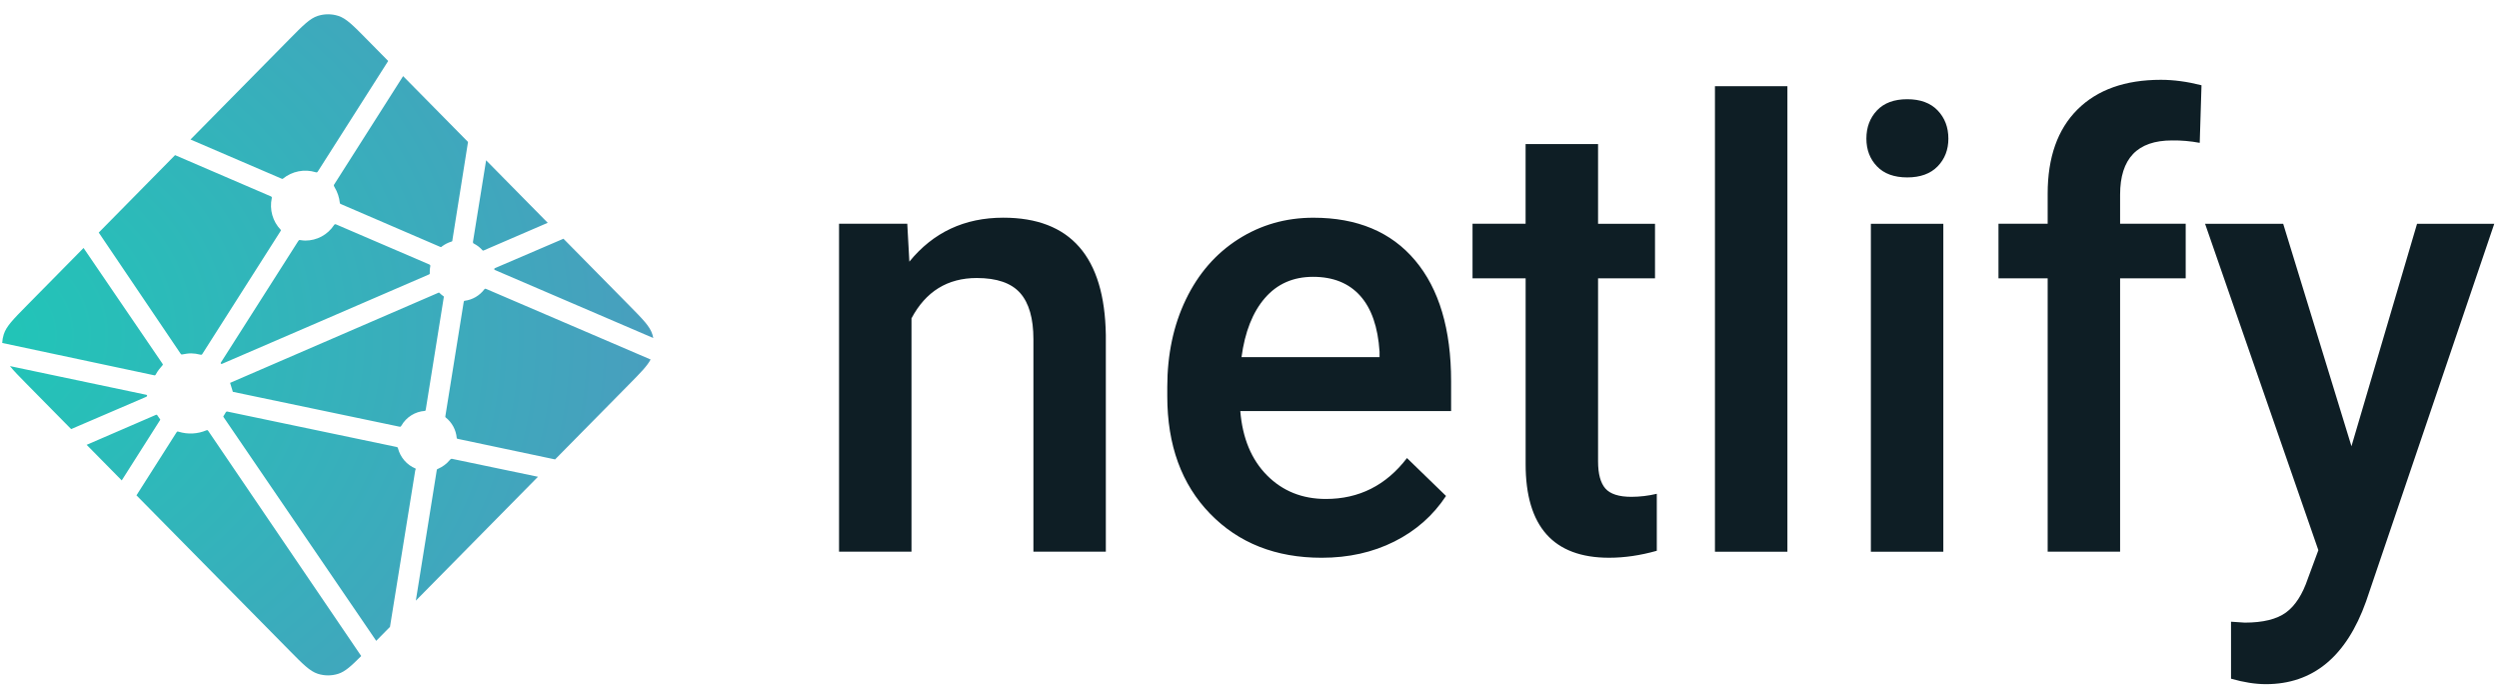
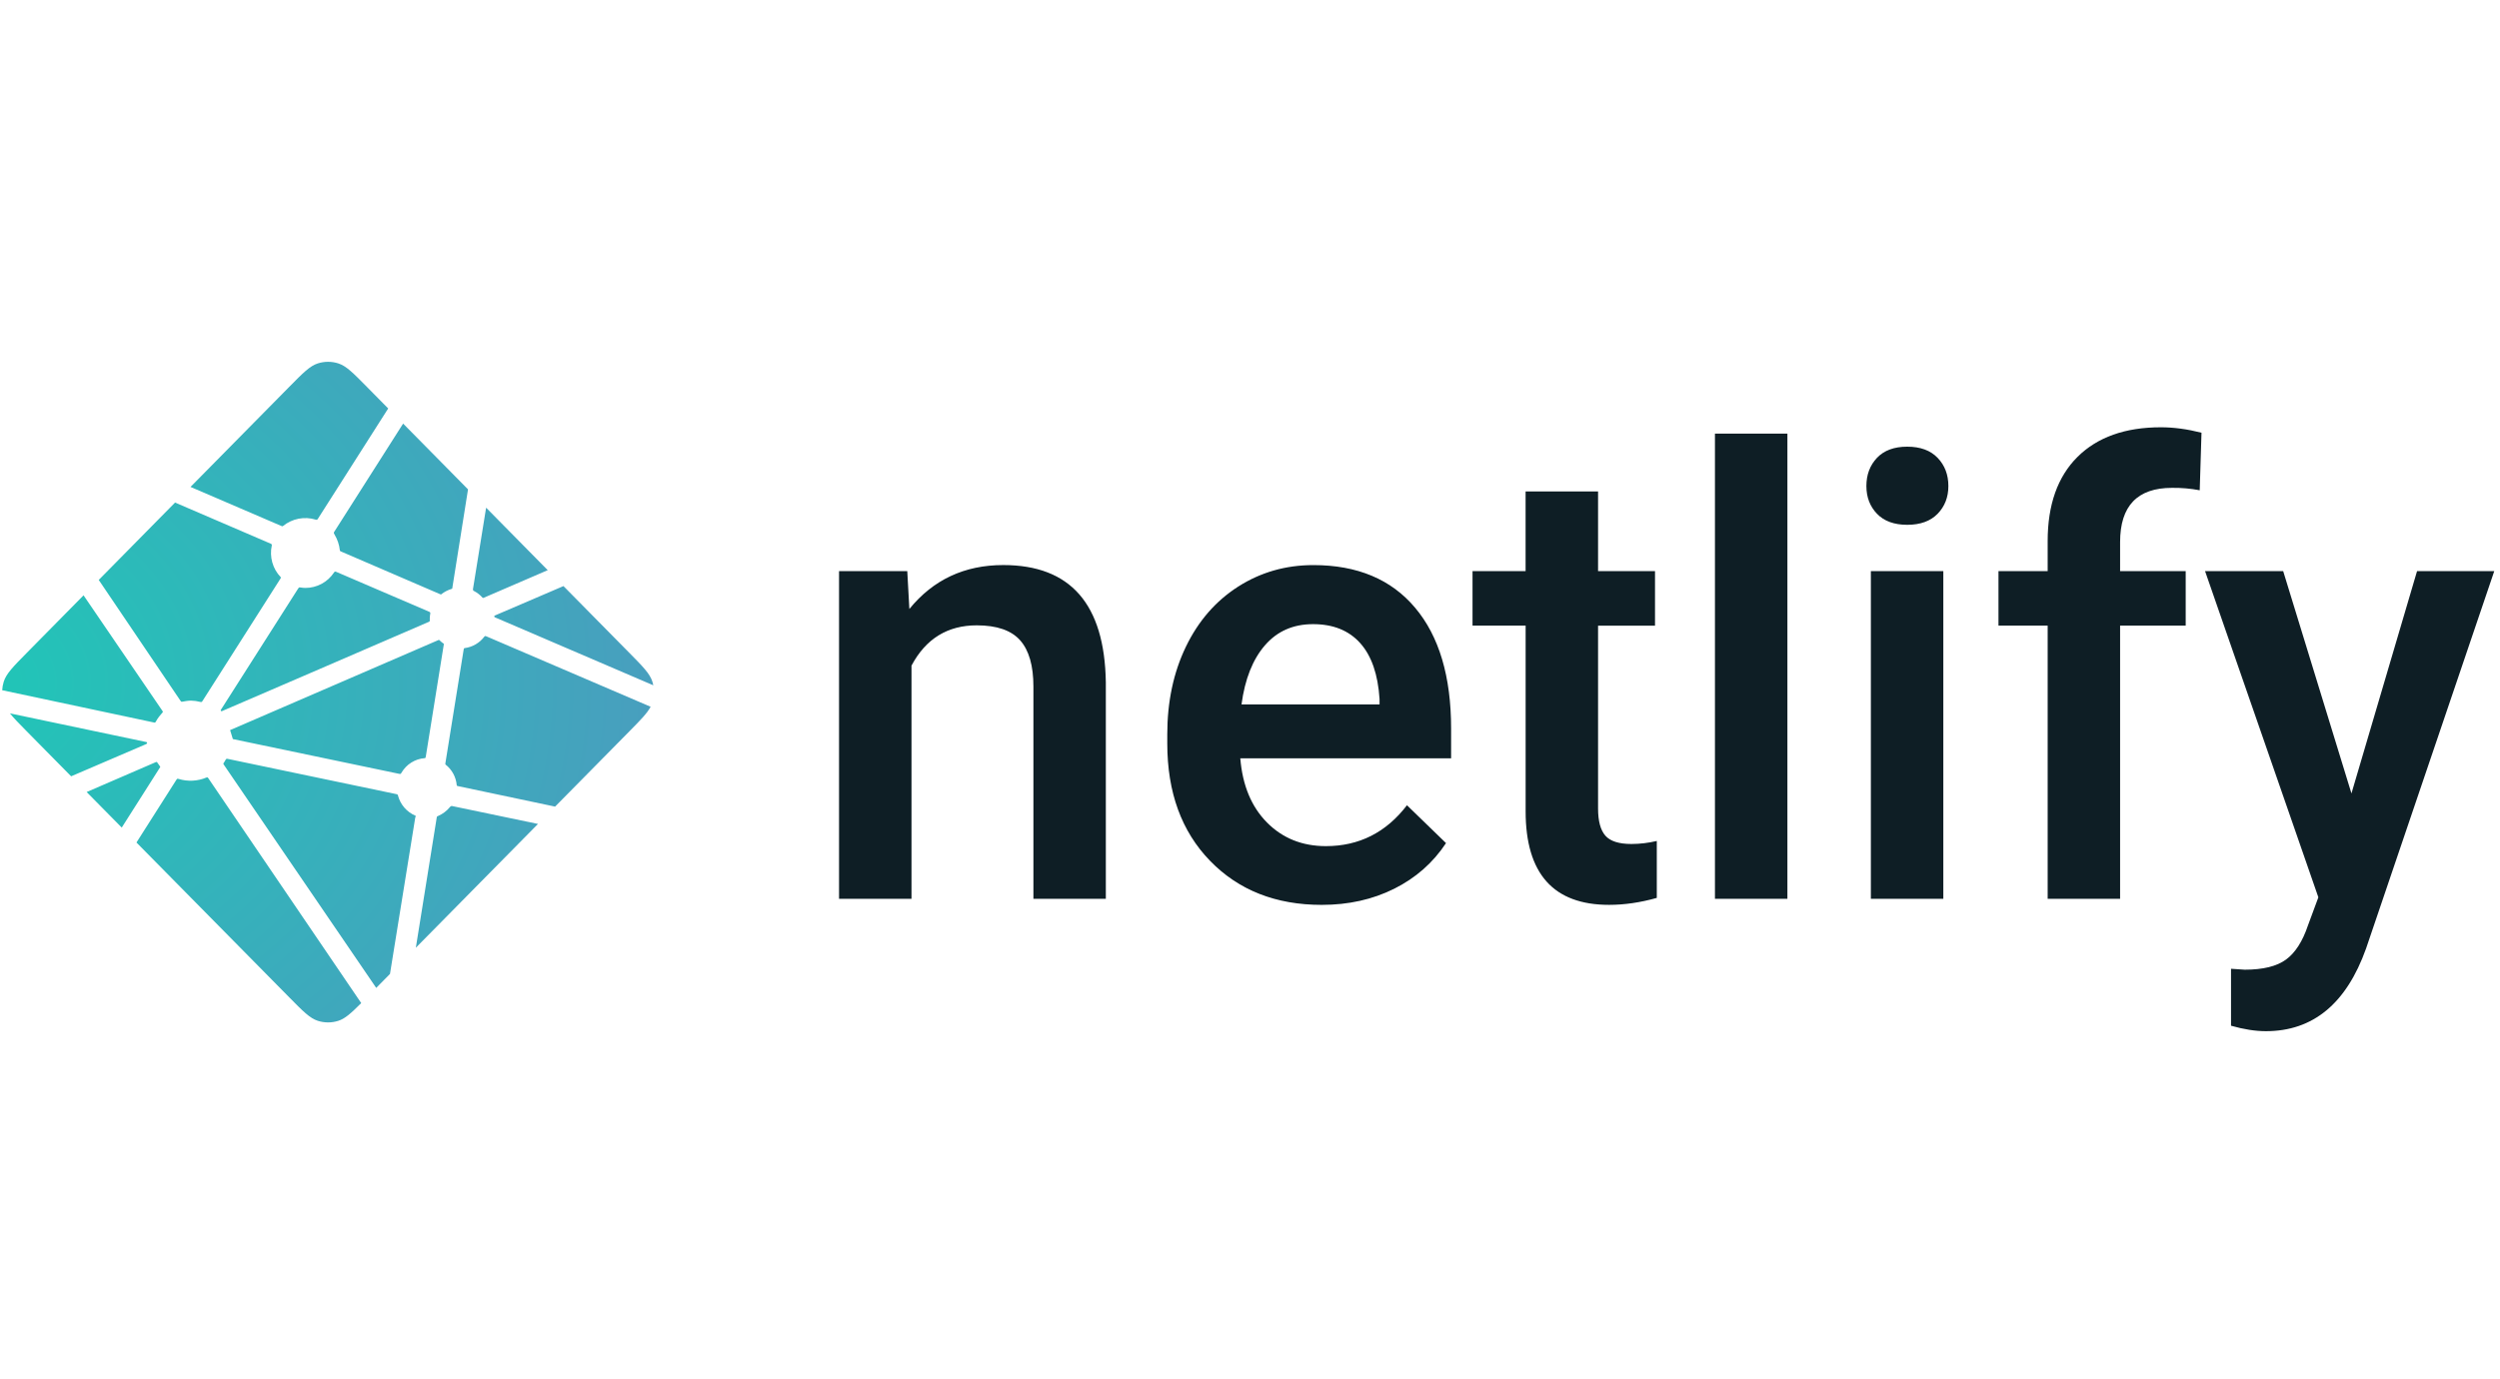
- <svg xmlns="http://www.w3.org/2000/svg" width="145" height="40" viewBox="0 0 145 40" fill="none">
-   <path fill-rule="evenodd" clip-rule="evenodd" d="M52.643 12.978L52.764 15.176C54.148 13.476 55.965 12.626 58.214 12.626C62.111 12.626 64.095 14.894 64.164 19.43V31.998H59.962V19.676C59.962 18.469 59.706 17.576 59.193 16.995C58.68 16.415 57.84 16.125 56.675 16.125C54.98 16.125 53.716 16.905 52.888 18.463V31.998H48.684V12.978H52.645H52.643ZM76.689 32.35C74.026 32.35 71.866 31.498 70.212 29.793C68.556 28.088 67.729 25.817 67.729 22.981V22.454C67.729 20.556 68.089 18.859 68.81 17.365C69.53 15.871 70.543 14.708 71.846 13.875C73.149 13.044 74.602 12.628 76.206 12.628C78.754 12.628 80.724 13.454 82.112 15.106C83.503 16.759 84.198 19.096 84.198 22.12V23.843H71.966C72.095 25.413 72.61 26.655 73.515 27.569C74.421 28.483 75.56 28.94 76.932 28.94C78.857 28.94 80.426 28.15 81.637 26.567L83.903 28.765C83.153 29.901 82.153 30.783 80.902 31.41C79.65 32.037 78.247 32.35 76.69 32.35H76.689ZM76.188 16.056C75.034 16.056 74.104 16.466 73.395 17.286C72.684 18.106 72.233 19.249 72.037 20.714H80.046V20.397C79.953 18.967 79.579 17.887 78.921 17.154C78.264 16.422 77.353 16.056 76.188 16.056ZM92.725 8.356V12.979H96.029V16.143H92.725V26.76C92.725 27.486 92.867 28.01 93.149 28.333C93.431 28.655 93.936 28.816 94.663 28.816C95.158 28.814 95.651 28.755 96.133 28.64V31.945C95.176 32.215 94.254 32.349 93.365 32.349C90.137 32.349 88.522 30.539 88.522 26.918V16.142H85.441V12.978H88.52V8.355H92.723L92.725 8.356ZM103.711 31.999H99.507V4.999H103.711V31.999ZM112.758 31.999H108.554V12.979H112.758V31.999ZM108.294 8.039C108.294 7.384 108.499 6.839 108.908 6.405C109.318 5.972 109.903 5.755 110.664 5.755C111.425 5.755 112.013 5.972 112.429 6.405C112.844 6.839 113.051 7.384 113.051 8.04C113.051 8.684 112.844 9.22 112.429 9.648C112.013 10.076 111.425 10.29 110.664 10.29C109.903 10.29 109.318 10.076 108.908 9.648C108.499 9.221 108.294 8.684 108.294 8.04V8.039ZM118.812 31.999V16.142H115.958V12.978H118.812V11.238C118.812 9.128 119.388 7.5 120.541 6.351C121.696 5.203 123.309 4.629 125.385 4.629C126.123 4.629 126.908 4.734 127.738 4.945L127.635 8.285C127.104 8.185 126.565 8.138 126.026 8.145C124.018 8.145 123.015 9.193 123.015 11.291V12.978H126.821V16.142H123.015V31.998H118.812V31.999ZM136.439 25.882L140.245 12.979H144.725L137.287 34.882C136.145 38.081 134.208 39.681 131.475 39.681C130.863 39.681 130.188 39.575 129.451 39.364V36.059L130.247 36.112C131.307 36.112 132.106 35.916 132.643 35.523C133.178 35.131 133.602 34.472 133.914 33.546L134.519 31.911L127.945 12.979H132.478L136.439 25.882Z" fill="#0E1E25" />
-   <path d="M27.507 14.135L27.494 14.129C27.486 14.126 27.478 14.123 27.471 14.116C27.459 14.104 27.451 14.089 27.446 14.073C27.442 14.057 27.441 14.04 27.443 14.023L28.206 9.297L31.781 12.923L28.063 14.527C28.052 14.531 28.041 14.533 28.03 14.533H28.015C28.01 14.53 28.005 14.526 27.996 14.516C27.857 14.36 27.692 14.231 27.507 14.135ZM32.694 13.847L36.517 17.723C37.311 18.529 37.709 18.931 37.854 19.397C37.875 19.466 37.893 19.535 37.907 19.606L28.77 15.683C28.765 15.681 28.76 15.679 28.755 15.677C28.719 15.662 28.676 15.645 28.676 15.607C28.676 15.569 28.72 15.551 28.756 15.536L28.768 15.531L32.694 13.847ZM37.751 20.85C37.554 21.226 37.169 21.616 36.518 22.277L32.208 26.646L26.632 25.469L26.603 25.463C26.553 25.455 26.501 25.446 26.501 25.401C26.48 25.168 26.412 24.942 26.301 24.736C26.189 24.531 26.038 24.351 25.855 24.208C25.832 24.185 25.838 24.149 25.845 24.116C25.845 24.111 25.845 24.106 25.847 24.102L26.896 17.576L26.9 17.554C26.906 17.504 26.915 17.446 26.959 17.446C27.184 17.418 27.401 17.344 27.597 17.23C27.793 17.116 27.965 16.963 28.103 16.781C28.112 16.771 28.118 16.76 28.13 16.754C28.161 16.739 28.199 16.754 28.231 16.768L37.75 20.85H37.751ZM31.216 27.651L24.128 34.837L25.341 27.277L25.343 27.267C25.344 27.257 25.346 27.247 25.349 27.238C25.359 27.214 25.385 27.204 25.409 27.194L25.421 27.189C25.687 27.074 25.922 26.897 26.107 26.672C26.13 26.644 26.159 26.617 26.195 26.612C26.205 26.611 26.215 26.611 26.224 26.612L31.215 27.652L31.216 27.651ZM22.628 36.358L21.829 37.168L12.995 24.226C12.992 24.221 12.989 24.217 12.986 24.212C12.972 24.193 12.957 24.174 12.96 24.152C12.96 24.136 12.971 24.122 12.982 24.11L12.992 24.097C13.018 24.057 13.041 24.017 13.066 23.974L13.085 23.939L13.088 23.936C13.102 23.912 13.115 23.889 13.139 23.876C13.159 23.866 13.188 23.87 13.21 23.875L22.997 25.921C23.024 25.925 23.05 25.937 23.072 25.954C23.084 25.967 23.087 25.981 23.09 25.997C23.159 26.259 23.285 26.501 23.461 26.705C23.637 26.909 23.857 27.069 24.104 27.172C24.132 27.186 24.12 27.217 24.107 27.25C24.101 27.265 24.096 27.28 24.092 27.295C23.969 28.055 22.912 34.593 22.628 36.358ZM20.959 38.049C20.37 38.64 20.023 38.953 19.63 39.079C19.243 39.203 18.827 39.203 18.44 39.079C17.981 38.931 17.583 38.529 16.789 37.723L7.918 28.73L10.236 25.087C10.246 25.069 10.257 25.053 10.275 25.04C10.3 25.022 10.335 25.03 10.365 25.04C10.897 25.203 11.468 25.174 11.98 24.957C12.007 24.947 12.034 24.94 12.054 24.959C12.065 24.969 12.074 24.98 12.082 24.991L20.959 38.05V38.049ZM7.063 27.863L5.028 25.8L9.047 24.062C9.057 24.058 9.068 24.055 9.079 24.055C9.113 24.055 9.133 24.089 9.15 24.12C9.191 24.183 9.234 24.244 9.279 24.304L9.292 24.32C9.303 24.337 9.295 24.354 9.284 24.37L7.064 27.863H7.063ZM4.128 24.887L1.553 22.277C1.115 21.833 0.798 21.511 0.577 21.234L8.405 22.88C8.415 22.882 8.424 22.884 8.434 22.885C8.483 22.893 8.536 22.902 8.536 22.948C8.536 22.998 8.478 23.021 8.428 23.04L8.406 23.05L4.128 24.887ZM0.127 19.892C0.136 19.724 0.166 19.558 0.216 19.397C0.362 18.931 0.758 18.529 1.553 17.723L4.848 14.383C6.365 16.615 7.886 18.844 9.411 21.07C9.438 21.106 9.467 21.146 9.437 21.176C9.293 21.337 9.149 21.513 9.047 21.704C9.036 21.729 9.019 21.75 8.998 21.766C8.985 21.774 8.971 21.771 8.956 21.768H8.954L0.127 19.891V19.892ZM5.73 13.489L10.158 8.998C10.575 9.183 12.091 9.832 13.445 10.412C14.471 10.852 15.406 11.252 15.7 11.382C15.73 11.394 15.756 11.406 15.769 11.436C15.777 11.454 15.773 11.477 15.769 11.496C15.699 11.82 15.71 12.157 15.8 12.476C15.89 12.795 16.056 13.087 16.285 13.324C16.315 13.354 16.285 13.397 16.259 13.434L16.246 13.455L11.748 20.518C11.736 20.538 11.725 20.555 11.705 20.568C11.682 20.583 11.648 20.576 11.62 20.569C11.445 20.523 11.266 20.498 11.085 20.495C10.923 20.495 10.748 20.525 10.57 20.558H10.569C10.549 20.561 10.531 20.565 10.516 20.553C10.498 20.539 10.483 20.521 10.471 20.502L5.729 13.489H5.73ZM11.054 8.091L16.789 2.277C17.583 1.472 17.981 1.069 18.44 0.922C18.827 0.798 19.243 0.798 19.63 0.922C20.09 1.069 20.487 1.472 21.281 2.277L22.524 3.537L18.445 9.941C18.435 9.96 18.421 9.976 18.405 9.989C18.38 10.006 18.346 9.999 18.316 9.989C17.994 9.89 17.654 9.872 17.324 9.937C16.994 10.001 16.684 10.146 16.422 10.359C16.396 10.387 16.356 10.371 16.323 10.356C15.79 10.121 11.647 8.346 11.054 8.091ZM23.39 4.415L27.156 8.233L26.249 13.931V13.946C26.248 13.959 26.245 13.972 26.241 13.984C26.231 14.004 26.211 14.008 26.191 14.014C25.997 14.074 25.815 14.166 25.651 14.287C25.644 14.292 25.637 14.298 25.631 14.304C25.62 14.316 25.61 14.327 25.592 14.329C25.577 14.33 25.563 14.327 25.549 14.322L19.811 11.85L19.8 11.845C19.763 11.83 19.72 11.812 19.72 11.774C19.686 11.45 19.581 11.137 19.414 10.859C19.386 10.813 19.356 10.765 19.379 10.718L23.39 4.415ZM19.512 13.021L24.891 15.331C24.921 15.345 24.953 15.358 24.966 15.389C24.971 15.408 24.971 15.428 24.966 15.446C24.951 15.526 24.937 15.617 24.937 15.709V15.862C24.937 15.9 24.898 15.916 24.863 15.931L24.852 15.935C24 16.304 12.887 21.108 12.87 21.108C12.853 21.108 12.836 21.108 12.819 21.091C12.789 21.061 12.819 21.019 12.845 20.981C12.85 20.975 12.855 20.968 12.859 20.961L17.28 14.021L17.288 14.009C17.314 13.967 17.343 13.92 17.391 13.92L17.435 13.927C17.536 13.941 17.625 13.954 17.714 13.954C18.385 13.954 19.006 13.623 19.381 13.057C19.39 13.042 19.402 13.028 19.415 13.017C19.442 12.997 19.481 13.007 19.512 13.021ZM13.351 22.206L25.463 16.969C25.463 16.969 25.481 16.969 25.498 16.986C25.564 17.053 25.62 17.098 25.675 17.14L25.701 17.157C25.726 17.171 25.75 17.187 25.753 17.213C25.753 17.223 25.753 17.229 25.75 17.238L24.713 23.7L24.709 23.726C24.702 23.776 24.695 23.833 24.649 23.833C24.372 23.852 24.104 23.939 23.868 24.087C23.632 24.234 23.435 24.438 23.294 24.68L23.29 24.688C23.276 24.711 23.263 24.733 23.24 24.745C23.219 24.755 23.193 24.751 23.171 24.746L13.511 22.726C13.502 22.724 13.361 22.207 13.351 22.206Z" fill="url(#paint0_radial_1178_93200)" />
+ <svg xmlns="http://www.w3.org/2000/svg" width="145" height="80" viewBox="0 0 145 80" fill="none">
+   <path fill-rule="evenodd" clip-rule="evenodd" d="M52.643 33.149L52.764 35.347C54.148 33.647 55.965 32.797 58.214 32.797C62.111 32.797 64.095 35.065 64.164 39.601V52.169H59.962V39.847C59.962 38.64 59.706 37.747 59.193 37.166C58.68 36.586 57.84 36.296 56.675 36.296C54.98 36.296 53.716 37.076 52.888 38.634V52.169H48.684V33.149H52.645H52.643ZM76.689 52.521C74.026 52.521 71.866 51.669 70.212 49.964C68.556 48.259 67.729 45.988 67.729 43.152V42.625C67.729 40.727 68.089 39.03 68.81 37.536C69.53 36.042 70.543 34.879 71.846 34.046C73.149 33.215 74.602 32.799 76.206 32.799C78.754 32.799 80.724 33.625 82.112 35.277C83.503 36.93 84.198 39.267 84.198 42.291V44.014H71.966C72.095 45.584 72.61 46.826 73.515 47.74C74.421 48.654 75.56 49.111 76.932 49.111C78.857 49.111 80.426 48.321 81.637 46.738L83.903 48.936C83.153 50.072 82.153 50.954 80.902 51.581C79.65 52.208 78.247 52.521 76.69 52.521H76.689ZM76.188 36.227C75.034 36.227 74.104 36.637 73.395 37.457C72.684 38.277 72.233 39.42 72.037 40.885H80.046V40.568C79.953 39.138 79.579 38.058 78.921 37.325C78.264 36.593 77.353 36.227 76.188 36.227ZM92.725 28.527V33.15H96.029V36.314H92.725V46.931C92.725 47.657 92.867 48.181 93.149 48.504C93.431 48.826 93.936 48.987 94.663 48.987C95.158 48.985 95.651 48.926 96.133 48.811V52.116C95.176 52.386 94.254 52.52 93.365 52.52C90.137 52.52 88.522 50.71 88.522 47.089V36.313H85.441V33.149H88.52V28.526H92.723L92.725 28.527ZM103.711 52.17H99.507V25.17H103.711V52.17ZM112.758 52.17H108.554V33.15H112.758V52.17ZM108.294 28.21C108.294 27.555 108.499 27.01 108.908 26.576C109.318 26.143 109.903 25.926 110.664 25.926C111.425 25.926 112.013 26.143 112.429 26.576C112.844 27.01 113.051 27.555 113.051 28.211C113.051 28.855 112.844 29.391 112.429 29.819C112.013 30.247 111.425 30.461 110.664 30.461C109.903 30.461 109.318 30.247 108.908 29.819C108.499 29.392 108.294 28.855 108.294 28.211V28.21ZM118.812 52.17V36.313H115.958V33.149H118.812V31.409C118.812 29.299 119.388 27.671 120.541 26.522C121.696 25.374 123.309 24.8 125.385 24.8C126.123 24.8 126.908 24.905 127.738 25.116L127.635 28.456C127.104 28.356 126.565 28.309 126.026 28.316C124.018 28.316 123.015 29.364 123.015 31.462V33.149H126.821V36.313H123.015V52.169H118.812V52.17ZM136.439 46.053L140.245 33.15H144.725L137.287 55.053C136.145 58.252 134.208 59.852 131.475 59.852C130.863 59.852 130.188 59.746 129.451 59.535V56.23L130.247 56.283C131.307 56.283 132.106 56.087 132.643 55.694C133.178 55.302 133.602 54.643 133.914 53.717L134.519 52.082L127.945 33.15H132.478L136.439 46.053Z" fill="#0E1E25" />
+   <path d="M27.507 34.306L27.494 34.3C27.486 34.297 27.478 34.294 27.471 34.287C27.459 34.275 27.451 34.26 27.446 34.244C27.442 34.228 27.441 34.211 27.443 34.194L28.206 29.468L31.781 33.094L28.063 34.698C28.052 34.702 28.041 34.704 28.03 34.704H28.015C28.01 34.701 28.005 34.697 27.996 34.687C27.857 34.531 27.692 34.402 27.507 34.306ZM32.694 34.018L36.517 37.894C37.311 38.7 37.709 39.102 37.854 39.568C37.875 39.637 37.893 39.706 37.907 39.777L28.77 35.854C28.765 35.852 28.76 35.85 28.755 35.848C28.719 35.833 28.676 35.816 28.676 35.778C28.676 35.74 28.72 35.722 28.756 35.707L28.768 35.702L32.694 34.018ZM37.751 41.021C37.554 41.397 37.169 41.787 36.518 42.448L32.208 46.817L26.632 45.64L26.603 45.634C26.553 45.626 26.501 45.617 26.501 45.572C26.48 45.339 26.412 45.113 26.301 44.907C26.189 44.702 26.038 44.522 25.855 44.379C25.832 44.356 25.838 44.32 25.845 44.287C25.845 44.282 25.845 44.277 25.847 44.273L26.896 37.747L26.9 37.725C26.906 37.675 26.915 37.617 26.959 37.617C27.184 37.589 27.401 37.515 27.597 37.401C27.793 37.287 27.965 37.134 28.103 36.952C28.112 36.942 28.118 36.931 28.13 36.925C28.161 36.91 28.199 36.925 28.231 36.939L37.75 41.021H37.751ZM31.216 47.822L24.128 55.008L25.341 47.448L25.343 47.438C25.344 47.428 25.346 47.418 25.349 47.409C25.359 47.385 25.385 47.375 25.409 47.365L25.421 47.36C25.687 47.245 25.922 47.068 26.107 46.843C26.13 46.815 26.159 46.788 26.195 46.783C26.205 46.782 26.215 46.782 26.224 46.783L31.215 47.823L31.216 47.822ZM22.628 56.529L21.829 57.339L12.995 44.397C12.992 44.392 12.989 44.388 12.986 44.383C12.972 44.364 12.957 44.345 12.96 44.323C12.96 44.307 12.971 44.293 12.982 44.281L12.992 44.268C13.018 44.228 13.041 44.188 13.066 44.145L13.085 44.11L13.088 44.107C13.102 44.083 13.115 44.06 13.139 44.047C13.159 44.037 13.188 44.041 13.21 44.046L22.997 46.092C23.024 46.096 23.05 46.108 23.072 46.125C23.084 46.138 23.087 46.152 23.09 46.168C23.159 46.43 23.285 46.672 23.461 46.876C23.637 47.08 23.857 47.24 24.104 47.343C24.132 47.357 24.12 47.388 24.107 47.421C24.101 47.435 24.096 47.451 24.092 47.466C23.969 48.226 22.912 54.764 22.628 56.529ZM20.959 58.22C20.37 58.811 20.023 59.124 19.63 59.25C19.243 59.374 18.827 59.374 18.44 59.25C17.981 59.102 17.583 58.7 16.789 57.894L7.918 48.901L10.236 45.258C10.246 45.24 10.257 45.224 10.275 45.211C10.3 45.193 10.335 45.201 10.365 45.211C10.897 45.374 11.468 45.344 11.98 45.128C12.007 45.118 12.034 45.111 12.054 45.13C12.065 45.14 12.074 45.15 12.082 45.162L20.959 58.221V58.22ZM7.063 48.034L5.028 45.971L9.047 44.233C9.057 44.228 9.068 44.226 9.079 44.226C9.113 44.226 9.133 44.26 9.15 44.291C9.191 44.354 9.234 44.415 9.279 44.475L9.292 44.491C9.303 44.508 9.295 44.525 9.284 44.541L7.064 48.034H7.063ZM4.128 45.058L1.553 42.448C1.115 42.004 0.798 41.682 0.577 41.405L8.405 43.051C8.415 43.053 8.424 43.055 8.434 43.056C8.483 43.064 8.536 43.073 8.536 43.119C8.536 43.169 8.478 43.192 8.428 43.211L8.406 43.221L4.128 45.058ZM0.127 40.063C0.136 39.895 0.166 39.729 0.216 39.568C0.362 39.102 0.758 38.7 1.553 37.894L4.848 34.554C6.365 36.786 7.886 39.015 9.411 41.241C9.438 41.277 9.467 41.317 9.437 41.347C9.293 41.508 9.149 41.684 9.047 41.875C9.036 41.9 9.019 41.921 8.998 41.937C8.985 41.945 8.971 41.942 8.956 41.939H8.954L0.127 40.062V40.063ZM5.73 33.66L10.158 29.169C10.575 29.354 12.091 30.003 13.445 30.583C14.471 31.023 15.406 31.423 15.7 31.553C15.73 31.565 15.756 31.577 15.769 31.607C15.777 31.625 15.773 31.648 15.769 31.667C15.699 31.991 15.71 32.328 15.8 32.647C15.89 32.966 16.056 33.258 16.285 33.495C16.315 33.525 16.285 33.568 16.259 33.605L16.246 33.626L11.748 40.689C11.736 40.709 11.725 40.726 11.705 40.739C11.682 40.754 11.648 40.747 11.62 40.74C11.445 40.694 11.266 40.669 11.085 40.666C10.923 40.666 10.748 40.696 10.57 40.729H10.569C10.549 40.732 10.531 40.736 10.516 40.724C10.498 40.71 10.483 40.692 10.471 40.673L5.729 33.66H5.73ZM11.054 28.262L16.789 22.448C17.583 21.643 17.981 21.24 18.44 21.093C18.827 20.969 19.243 20.969 19.63 21.093C20.09 21.24 20.487 21.643 21.281 22.448L22.524 23.708L18.445 30.112C18.435 30.131 18.421 30.147 18.405 30.16C18.38 30.177 18.346 30.17 18.316 30.16C17.994 30.061 17.654 30.043 17.324 30.108C16.994 30.172 16.684 30.317 16.422 30.53C16.396 30.558 16.356 30.542 16.323 30.527C15.79 30.292 11.647 28.517 11.054 28.262ZM23.39 24.586L27.156 28.404L26.249 34.102V34.117C26.248 34.13 26.245 34.143 26.241 34.155C26.231 34.175 26.211 34.179 26.191 34.185C25.997 34.245 25.815 34.337 25.651 34.458C25.644 34.463 25.637 34.469 25.631 34.475C25.62 34.487 25.61 34.498 25.592 34.5C25.577 34.501 25.563 34.498 25.549 34.493L19.811 32.021L19.8 32.016C19.763 32.001 19.72 31.983 19.72 31.945C19.686 31.621 19.581 31.308 19.414 31.03C19.386 30.984 19.356 30.936 19.379 30.889L23.39 24.586ZM19.512 33.192L24.891 35.502C24.921 35.516 24.953 35.529 24.966 35.56C24.971 35.579 24.971 35.598 24.966 35.617C24.951 35.697 24.937 35.788 24.937 35.88V36.033C24.937 36.071 24.898 36.087 24.863 36.102L24.852 36.106C24 36.475 12.887 41.279 12.87 41.279C12.853 41.279 12.836 41.279 12.819 41.262C12.789 41.232 12.819 41.19 12.845 41.152C12.85 41.145 12.855 41.139 12.859 41.132L17.28 34.192L17.288 34.18C17.314 34.138 17.343 34.091 17.391 34.091L17.435 34.098C17.536 34.112 17.625 34.125 17.714 34.125C18.385 34.125 19.006 33.794 19.381 33.228C19.39 33.213 19.402 33.199 19.415 33.188C19.442 33.168 19.481 33.178 19.512 33.192ZM13.351 42.377L25.463 37.14C25.463 37.14 25.481 37.14 25.498 37.157C25.564 37.224 25.62 37.269 25.675 37.311L25.701 37.328C25.726 37.342 25.75 37.358 25.753 37.384C25.753 37.394 25.753 37.4 25.75 37.409L24.713 43.871L24.709 43.897C24.702 43.947 24.695 44.004 24.649 44.004C24.372 44.023 24.104 44.11 23.868 44.258C23.632 44.405 23.435 44.609 23.294 44.851L23.29 44.859C23.276 44.882 23.263 44.904 23.24 44.916C23.219 44.926 23.193 44.922 23.171 44.917L13.511 42.897C13.502 42.895 13.361 42.378 13.351 42.377Z" fill="url(#paint0_radial_1178_93200)" />
  <defs>
-     <radialGradient id="paint0_radial_1178_93200" cx="0" cy="0" r="1" gradientUnits="userSpaceOnUse" gradientTransform="translate(-1.14148 19.4597) rotate(90) scale(38.3009 43.6183)">
+     <radialGradient id="paint0_radial_1178_93200" cx="0" cy="0" r="1" gradientUnits="userSpaceOnUse" gradientTransform="translate(-1.14148 39.6306) rotate(90) scale(38.3009 43.6183)">
      <stop stop-color="#20C6B7" />
      <stop offset="1" stop-color="#4D9ABF" />
    </radialGradient>
  </defs>
</svg>
